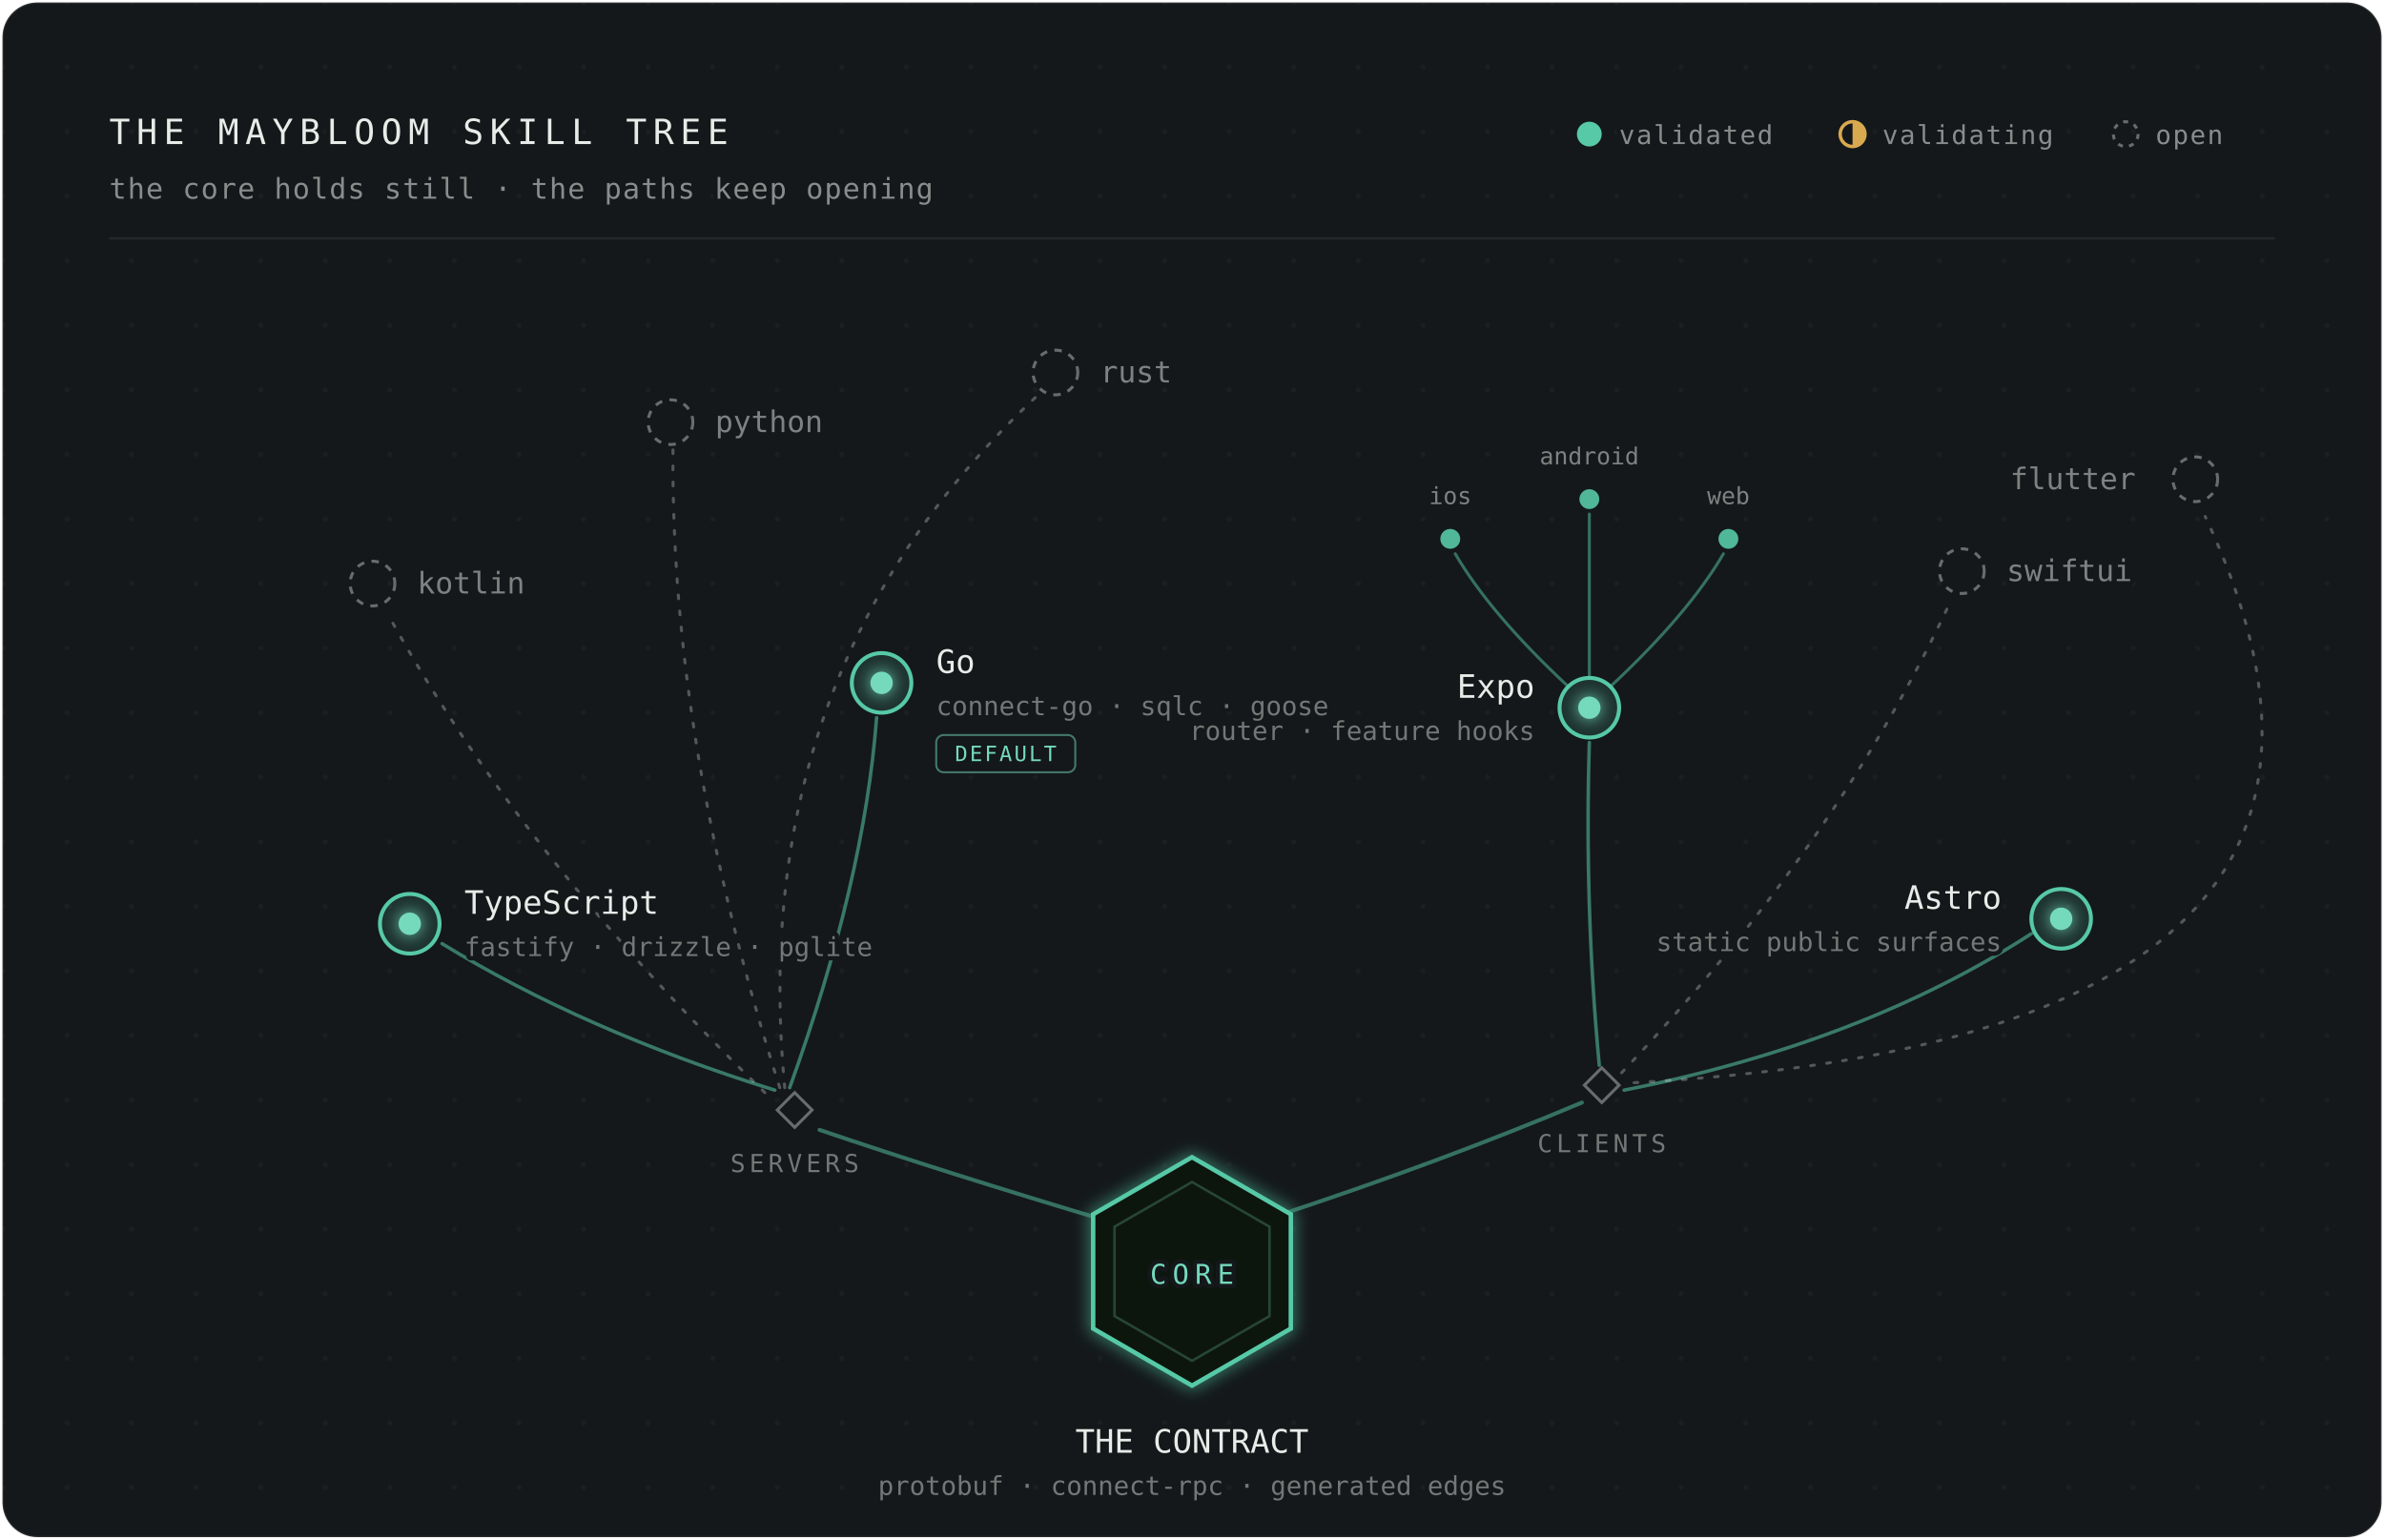
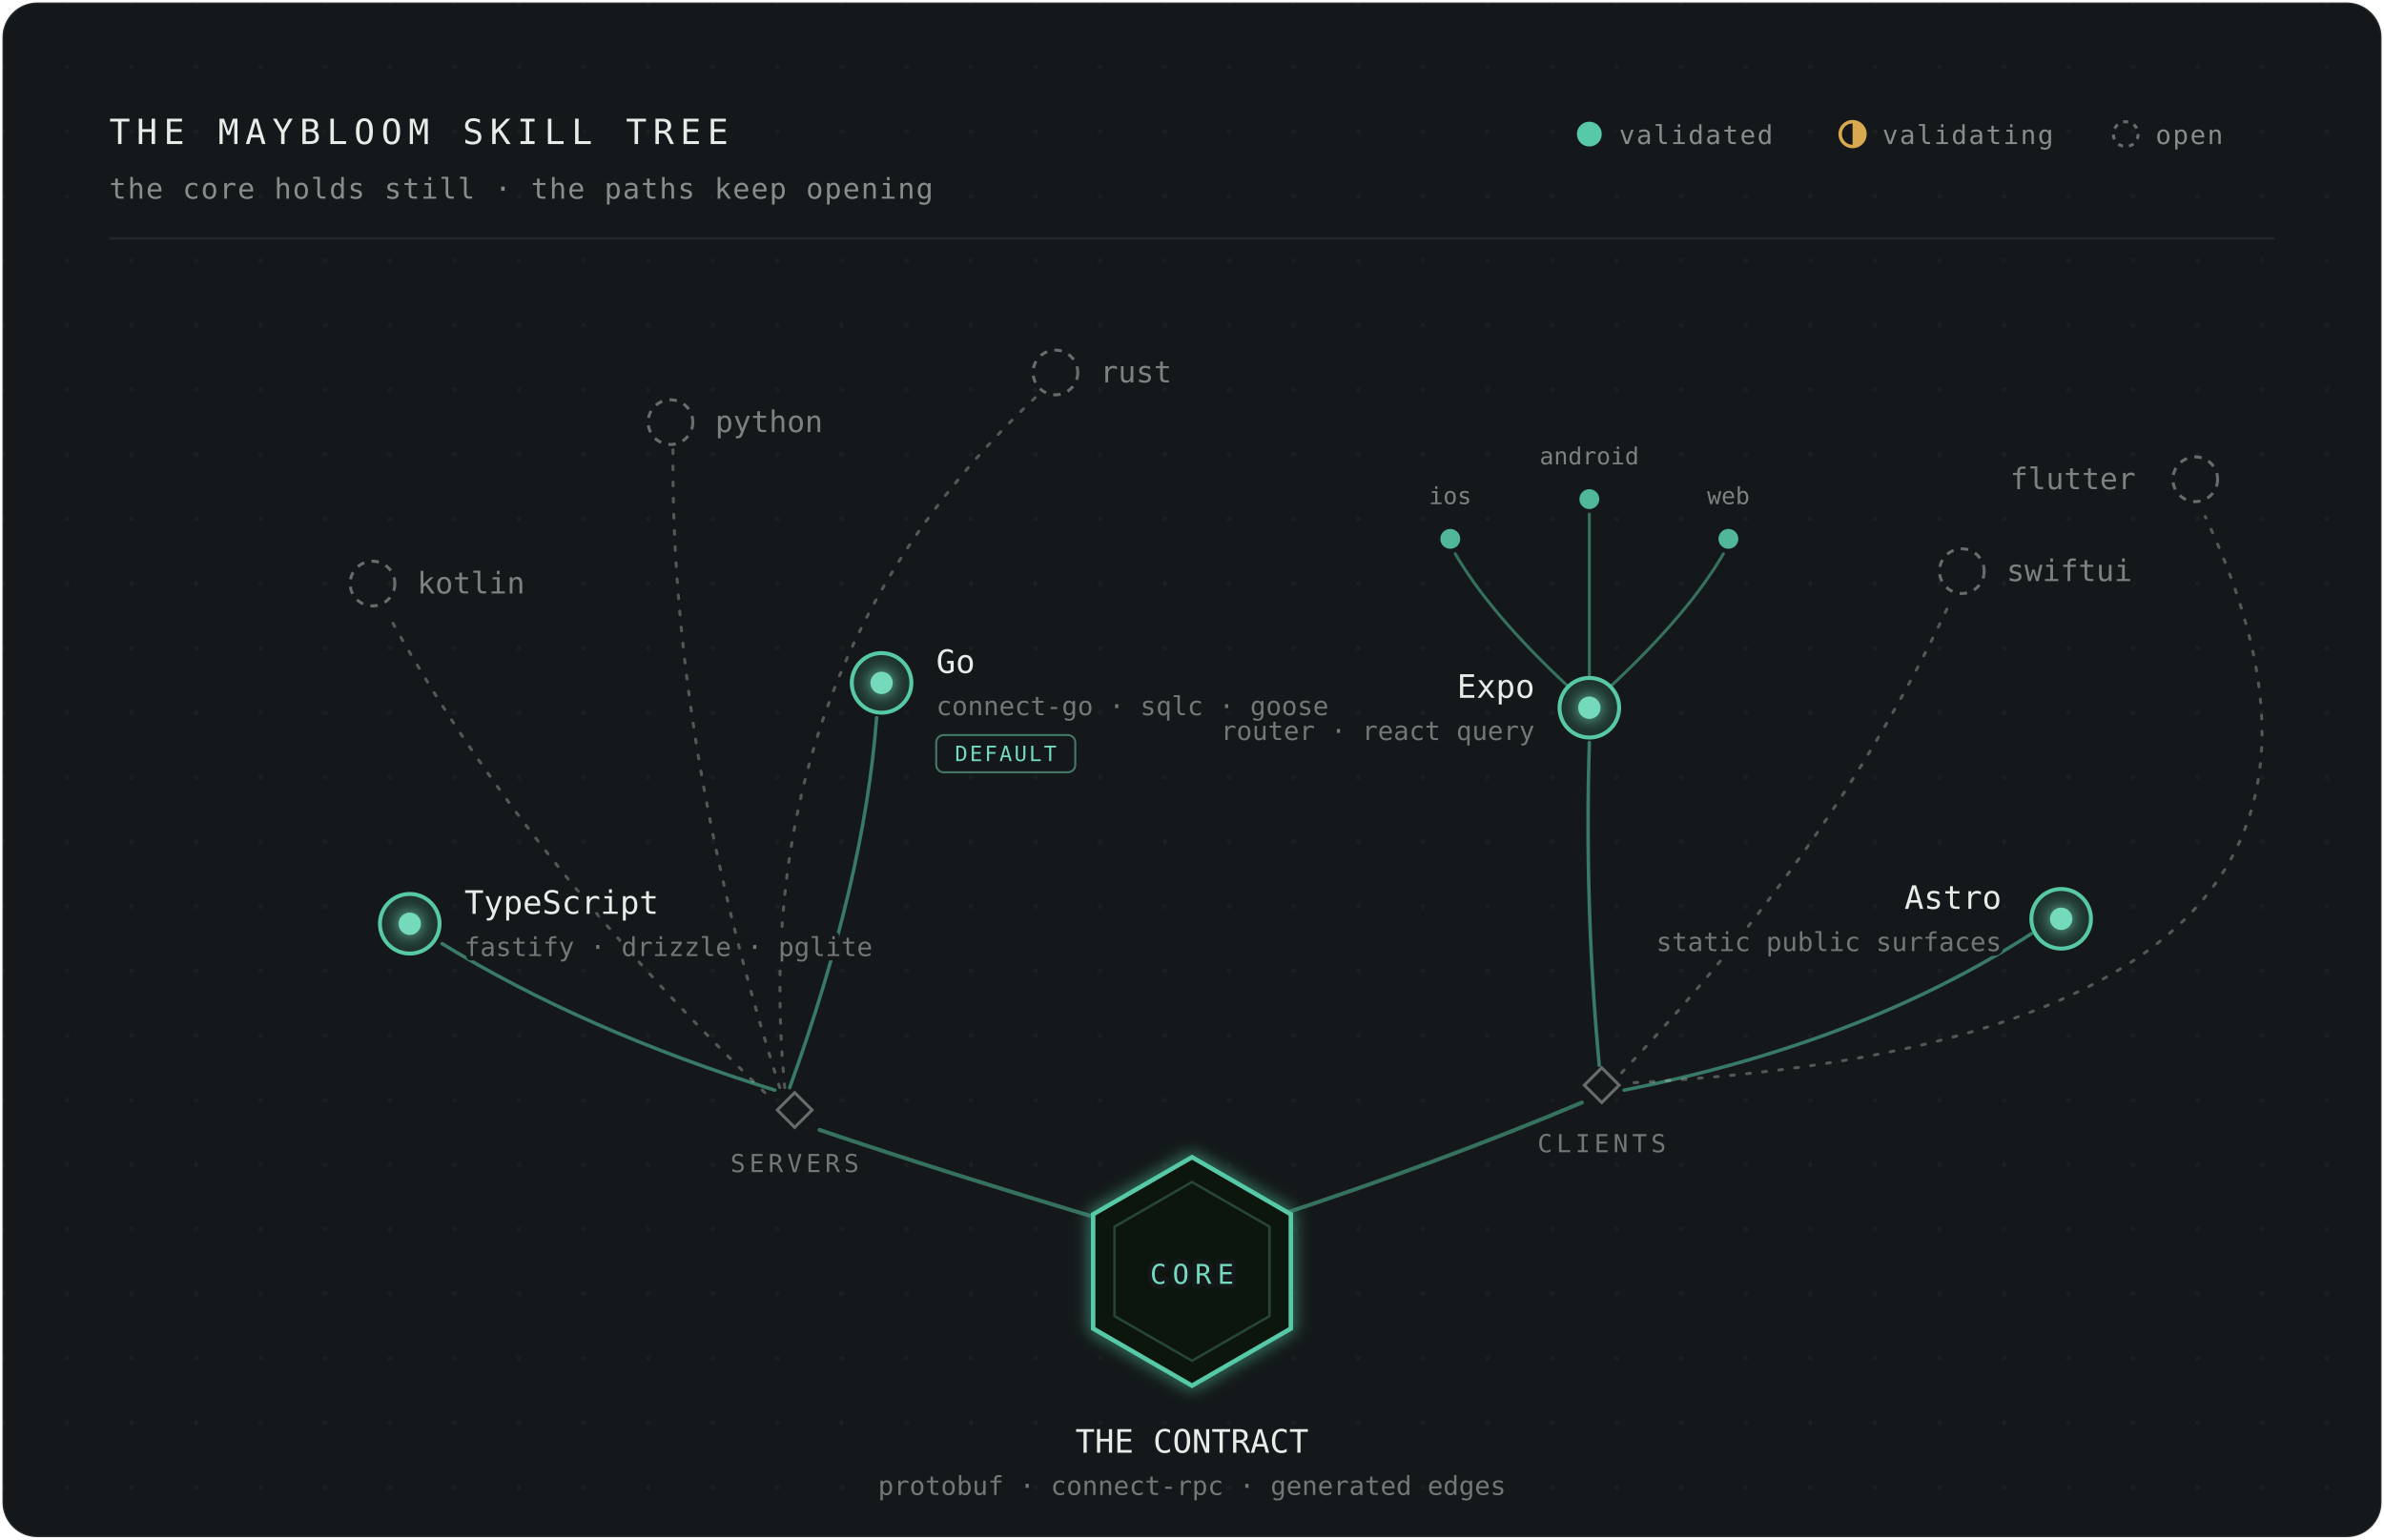
<svg xmlns="http://www.w3.org/2000/svg" viewBox="0 0 960 620" role="img" aria-labelledby="st-title st-desc">
  <style>
    text { font-family: "IBM Plex Mono", "SFMono-Regular", Menlo, Consolas, monospace;
           paint-order: stroke; stroke: #14181a; stroke-width: 3.5px; stroke-linejoin: round; }
    .title { font-size: 14px; letter-spacing: .18em; fill: #e7ece8; }
    .subtitle { font-size: 11.5px; letter-spacing: .04em; fill: rgba(231,236,232,.55); }
    .legend { font-size: 10.5px; letter-spacing: .06em; fill: rgba(231,236,232,.55); }
    .gate { font-size: 10px; letter-spacing: .16em; fill: rgba(231,236,232,.45); }
    .name { font-size: 13px; fill: #e7ece8; }
    .name-dim { font-size: 12px; fill: rgba(231,236,232,.5); }
    .sub { font-size: 10.5px; fill: rgba(231,236,232,.45); }
    .tag-amber { font-size: 9px; letter-spacing: .12em; fill: #d9a94f; }
    .chip { font-size: 8.5px; letter-spacing: .1em; fill: #74dabb; }
    .core-label { font-size: 11px; letter-spacing: .22em; fill: #74dabb; }
    .platform { font-size: 9.5px; fill: rgba(231,236,232,.5); }
  </style>
  <defs>
    <pattern id="dotgrid" width="26" height="26" patternUnits="userSpaceOnUse">
      <circle cx="1" cy="1" r="1" fill="rgba(231,236,232,0.035)" />
    </pattern>
    <filter id="glow" x="-80%" y="-80%" width="260%" height="260%">
      <feGaussianBlur stdDeviation="3.2" result="b" />
      <feMerge>
        <feMergeNode in="b" />
        <feMergeNode in="SourceGraphic" />
      </feMerge>
    </filter>
  </defs>
  <rect x="1" y="1" width="958" height="618" rx="14" fill="#14181a" stroke="rgba(231,236,232,0.1)" />
  <rect x="1" y="1" width="958" height="618" rx="14" fill="url(#dotgrid)" />
  <text class="title" x="44" y="58">THE MAYBLOOM SKILL TREE</text>
  <text class="subtitle" x="44" y="80">the core holds still · the paths keep opening</text>
  <circle cx="640" cy="54" r="5" fill="#57c9a6" />
  <text class="legend" x="652" y="58">validated</text>
  <circle cx="746" cy="54" r="5" fill="none" stroke="#d9a94f" stroke-width="1.4" />
  <path d="M 746 49 A 5 5 0 0 1 746 59 Z" fill="#d9a94f" />
  <text class="legend" x="758" y="58">validating</text>
  <circle cx="856" cy="54" r="5" fill="none" stroke="rgba(231,236,232,.4)" stroke-width="1.2" stroke-dasharray="2 2.5" />
  <text class="legend" x="868" y="58">open</text>
  <line x1="44" y1="96" x2="916" y2="96" stroke="rgba(231,236,232,0.08)" />
  <g stroke="#57c9a6" stroke-width="1.6" fill="none" opacity="0.5" stroke-linecap="round">
    <path d="M 447 492 Q 380 472 330 455" />
    <path d="M 513 490 Q 580 468 637 444" />
  </g>
  <g stroke="#57c9a6" stroke-width="1.4" fill="none" opacity="0.55" stroke-linecap="round">
    <path d="M 312 439 Q 235 415 178 380" />
    <path d="M 318 438 Q 348 355 353 289" />
    <path d="M 644 429 Q 638 365 640 299" />
    <path d="M 654 439 Q 750 420 818 376" />
  </g>
  <g stroke="rgba(231,236,232,0.3)" stroke-width="1.2" fill="none" stroke-dasharray="1.5 5" stroke-linecap="round">
    <path d="M 308 440 Q 210 345 156 247" />
    <path d="M 314 438 Q 270 300 271 181" />
    <path d="M 653 432 Q 740 340 786 241" />
    <path d="M 316 438 Q 300 270 417 160" />
    <path d="M 658 436 Q 987 418 888 208" />
  </g>
  <g stroke="#57c9a6" stroke-width="1.2" fill="none" opacity="0.5" stroke-linecap="round">
    <path d="M 631 276 Q 600 247 586 223" />
    <path d="M 640 272 L 640 207" />
    <path d="M 649 276 Q 680 247 694 223" />
  </g>
  <g fill="#14181a" stroke="rgba(231,236,232,0.4)" stroke-width="1.2">
    <path d="M 320 440 l 7 7 l -7 7 l -7 -7 Z" />
    <path d="M 645 430 l 7 7 l -7 7 l -7 -7 Z" />
  </g>
  <text class="gate" x="320" y="472" text-anchor="middle">SERVERS</text>
  <text class="gate" x="645" y="464" text-anchor="middle">CLIENTS</text>
  <circle cx="165" cy="372" r="12" fill="rgba(87,201,166,0.14)" stroke="#57c9a6" stroke-width="1.6" />
  <circle cx="165" cy="372" r="4.5" fill="#74dabb" filter="url(#glow)" />
  <text class="name" x="187" y="368">TypeScript</text>
  <text class="sub" x="187" y="385">fastify · drizzle · pglite</text>
  <circle cx="355" cy="275" r="12" fill="rgba(87,201,166,0.14)" stroke="#57c9a6" stroke-width="1.6" />
  <circle cx="355" cy="275" r="4.5" fill="#74dabb" filter="url(#glow)" />
  <text class="name" x="377" y="271">Go</text>
  <text class="sub" x="377" y="288">connect-go · sqlc · goose</text>
  <rect x="377" y="296" width="56" height="15" rx="3" fill="none" stroke="rgba(116,218,187,0.5)" stroke-width="0.8" />
  <text class="chip" x="405" y="306.5" text-anchor="middle">DEFAULT</text>
  <circle cx="640" cy="285" r="12" fill="rgba(87,201,166,0.14)" stroke="#57c9a6" stroke-width="1.6" />
  <circle cx="640" cy="285" r="4.5" fill="#74dabb" filter="url(#glow)" />
  <text class="name" x="618" y="281" text-anchor="end">Expo</text>
-   <text class="sub" x="618" y="298" text-anchor="end">router · feature hooks</text>
+   <text class="sub" x="618" y="298" text-anchor="end">router · react query</text>
  <circle cx="584" cy="217" r="4" fill="#57c9a6" opacity="0.9" />
  <circle cx="640" cy="201" r="4" fill="#57c9a6" opacity="0.9" />
  <circle cx="696" cy="217" r="4" fill="#57c9a6" opacity="0.9" />
  <text class="platform" x="584" y="203" text-anchor="middle">ios</text>
  <text class="platform" x="640" y="187" text-anchor="middle">android</text>
  <text class="platform" x="696" y="203" text-anchor="middle">web</text>
  <circle cx="830" cy="370" r="12" fill="rgba(87,201,166,0.14)" stroke="#57c9a6" stroke-width="1.6" />
  <circle cx="830" cy="370" r="4.5" fill="#74dabb" filter="url(#glow)" />
  <text class="name" x="806" y="366" text-anchor="end">Astro</text>
  <text class="sub" x="806" y="383" text-anchor="end">static public surfaces</text>
  <circle cx="150" cy="235" r="9" fill="none" stroke="rgba(231,236,232,0.4)" stroke-width="1.2" stroke-dasharray="3 3" />
  <text class="name-dim" x="168" y="239">kotlin</text>
  <circle cx="270" cy="170" r="9" fill="none" stroke="rgba(231,236,232,0.4)" stroke-width="1.2" stroke-dasharray="3 3" />
  <text class="name-dim" x="288" y="174">python</text>
  <circle cx="790" cy="230" r="9" fill="none" stroke="rgba(231,236,232,0.4)" stroke-width="1.2" stroke-dasharray="3 3" />
  <text class="name-dim" x="808" y="234">swiftui</text>
  <circle cx="425" cy="150" r="9" fill="none" stroke="rgba(231,236,232,0.4)" stroke-width="1.2" stroke-dasharray="3 3" />
  <text class="name-dim" x="443" y="154">rust</text>
  <circle cx="884" cy="193" r="9" fill="none" stroke="rgba(231,236,232,0.4)" stroke-width="1.2" stroke-dasharray="3 3" />
  <text class="name-dim" x="860" y="197" text-anchor="end">flutter</text>
  <path d="M 480 466 l 39.8 23 v 46 l -39.8 23 l -39.8 -23 v -46 Z" fill="#0d1210" stroke="#57c9a6" stroke-width="1.8" filter="url(#glow)" />
  <path d="M 480 476 l 31.2 18 v 36 l -31.2 18 l -31.2 -18 v -36 Z" fill="none" stroke="rgba(116,218,187,0.25)" stroke-width="1" />
  <text class="core-label" x="480" y="517" text-anchor="middle">CORE</text>
  <text class="name" x="480" y="585" text-anchor="middle">THE CONTRACT</text>
  <text class="sub" x="480" y="602" text-anchor="middle">protobuf · connect-rpc · generated edges</text>
</svg>
